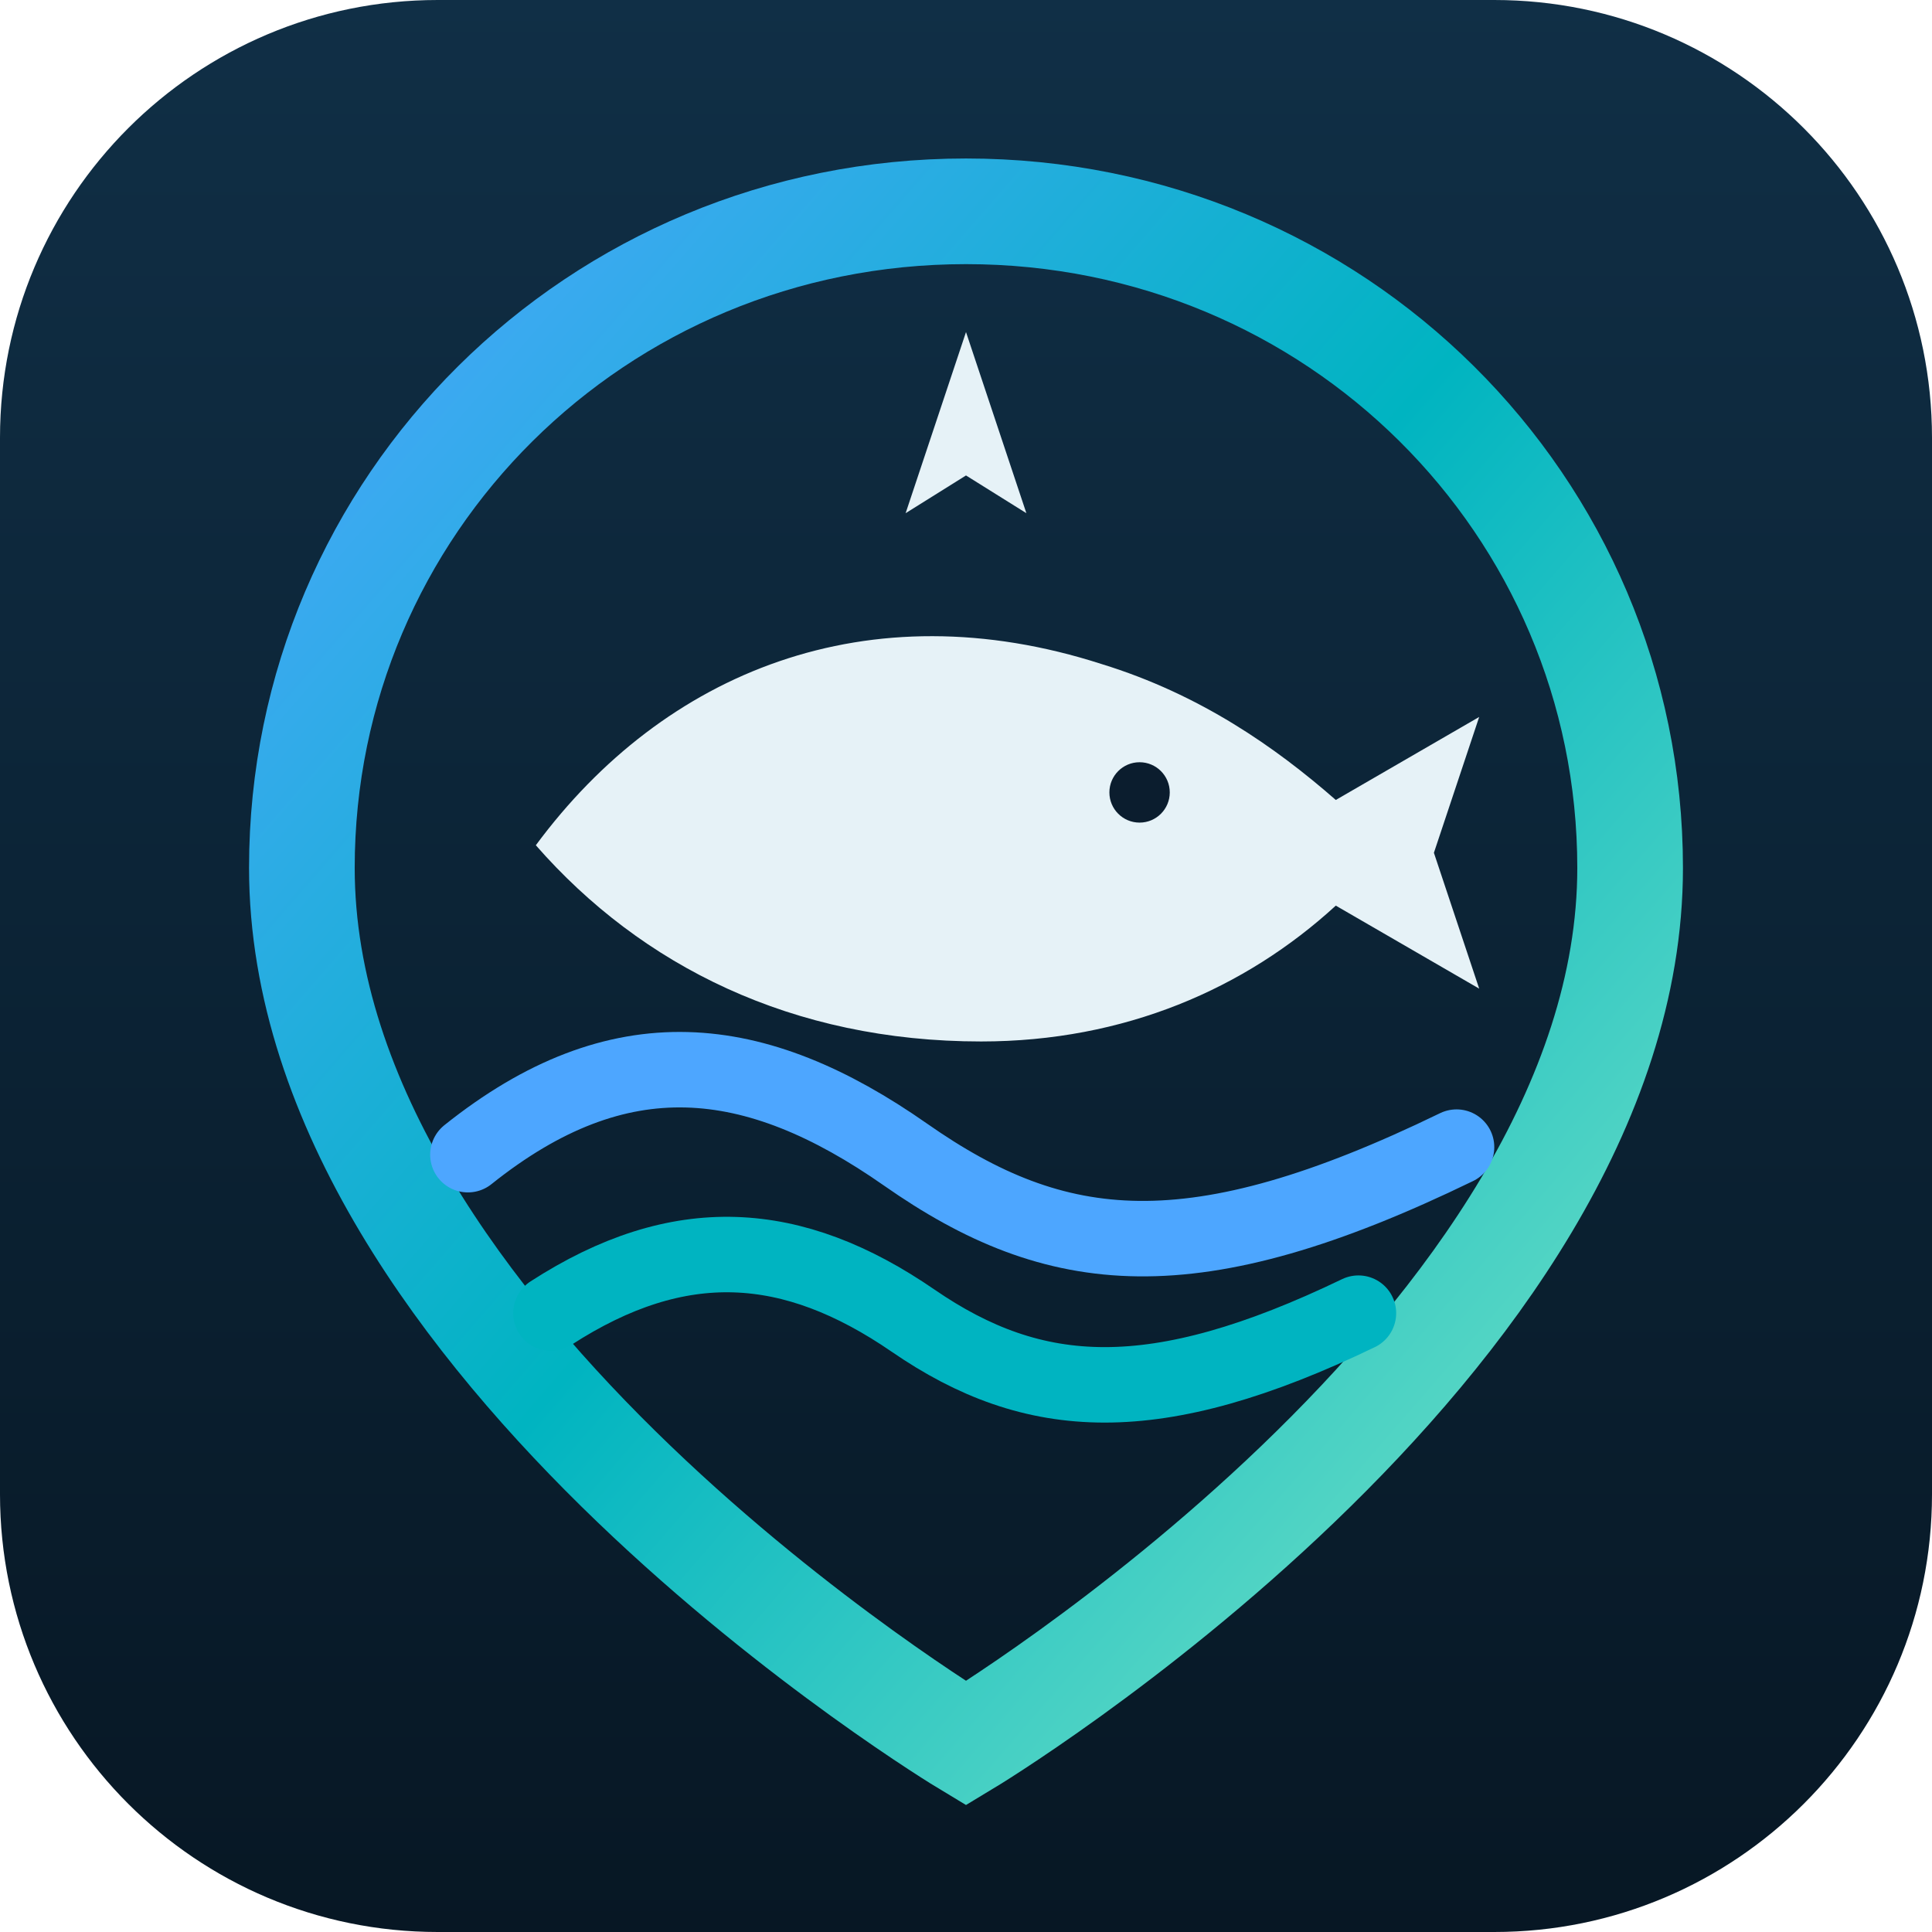
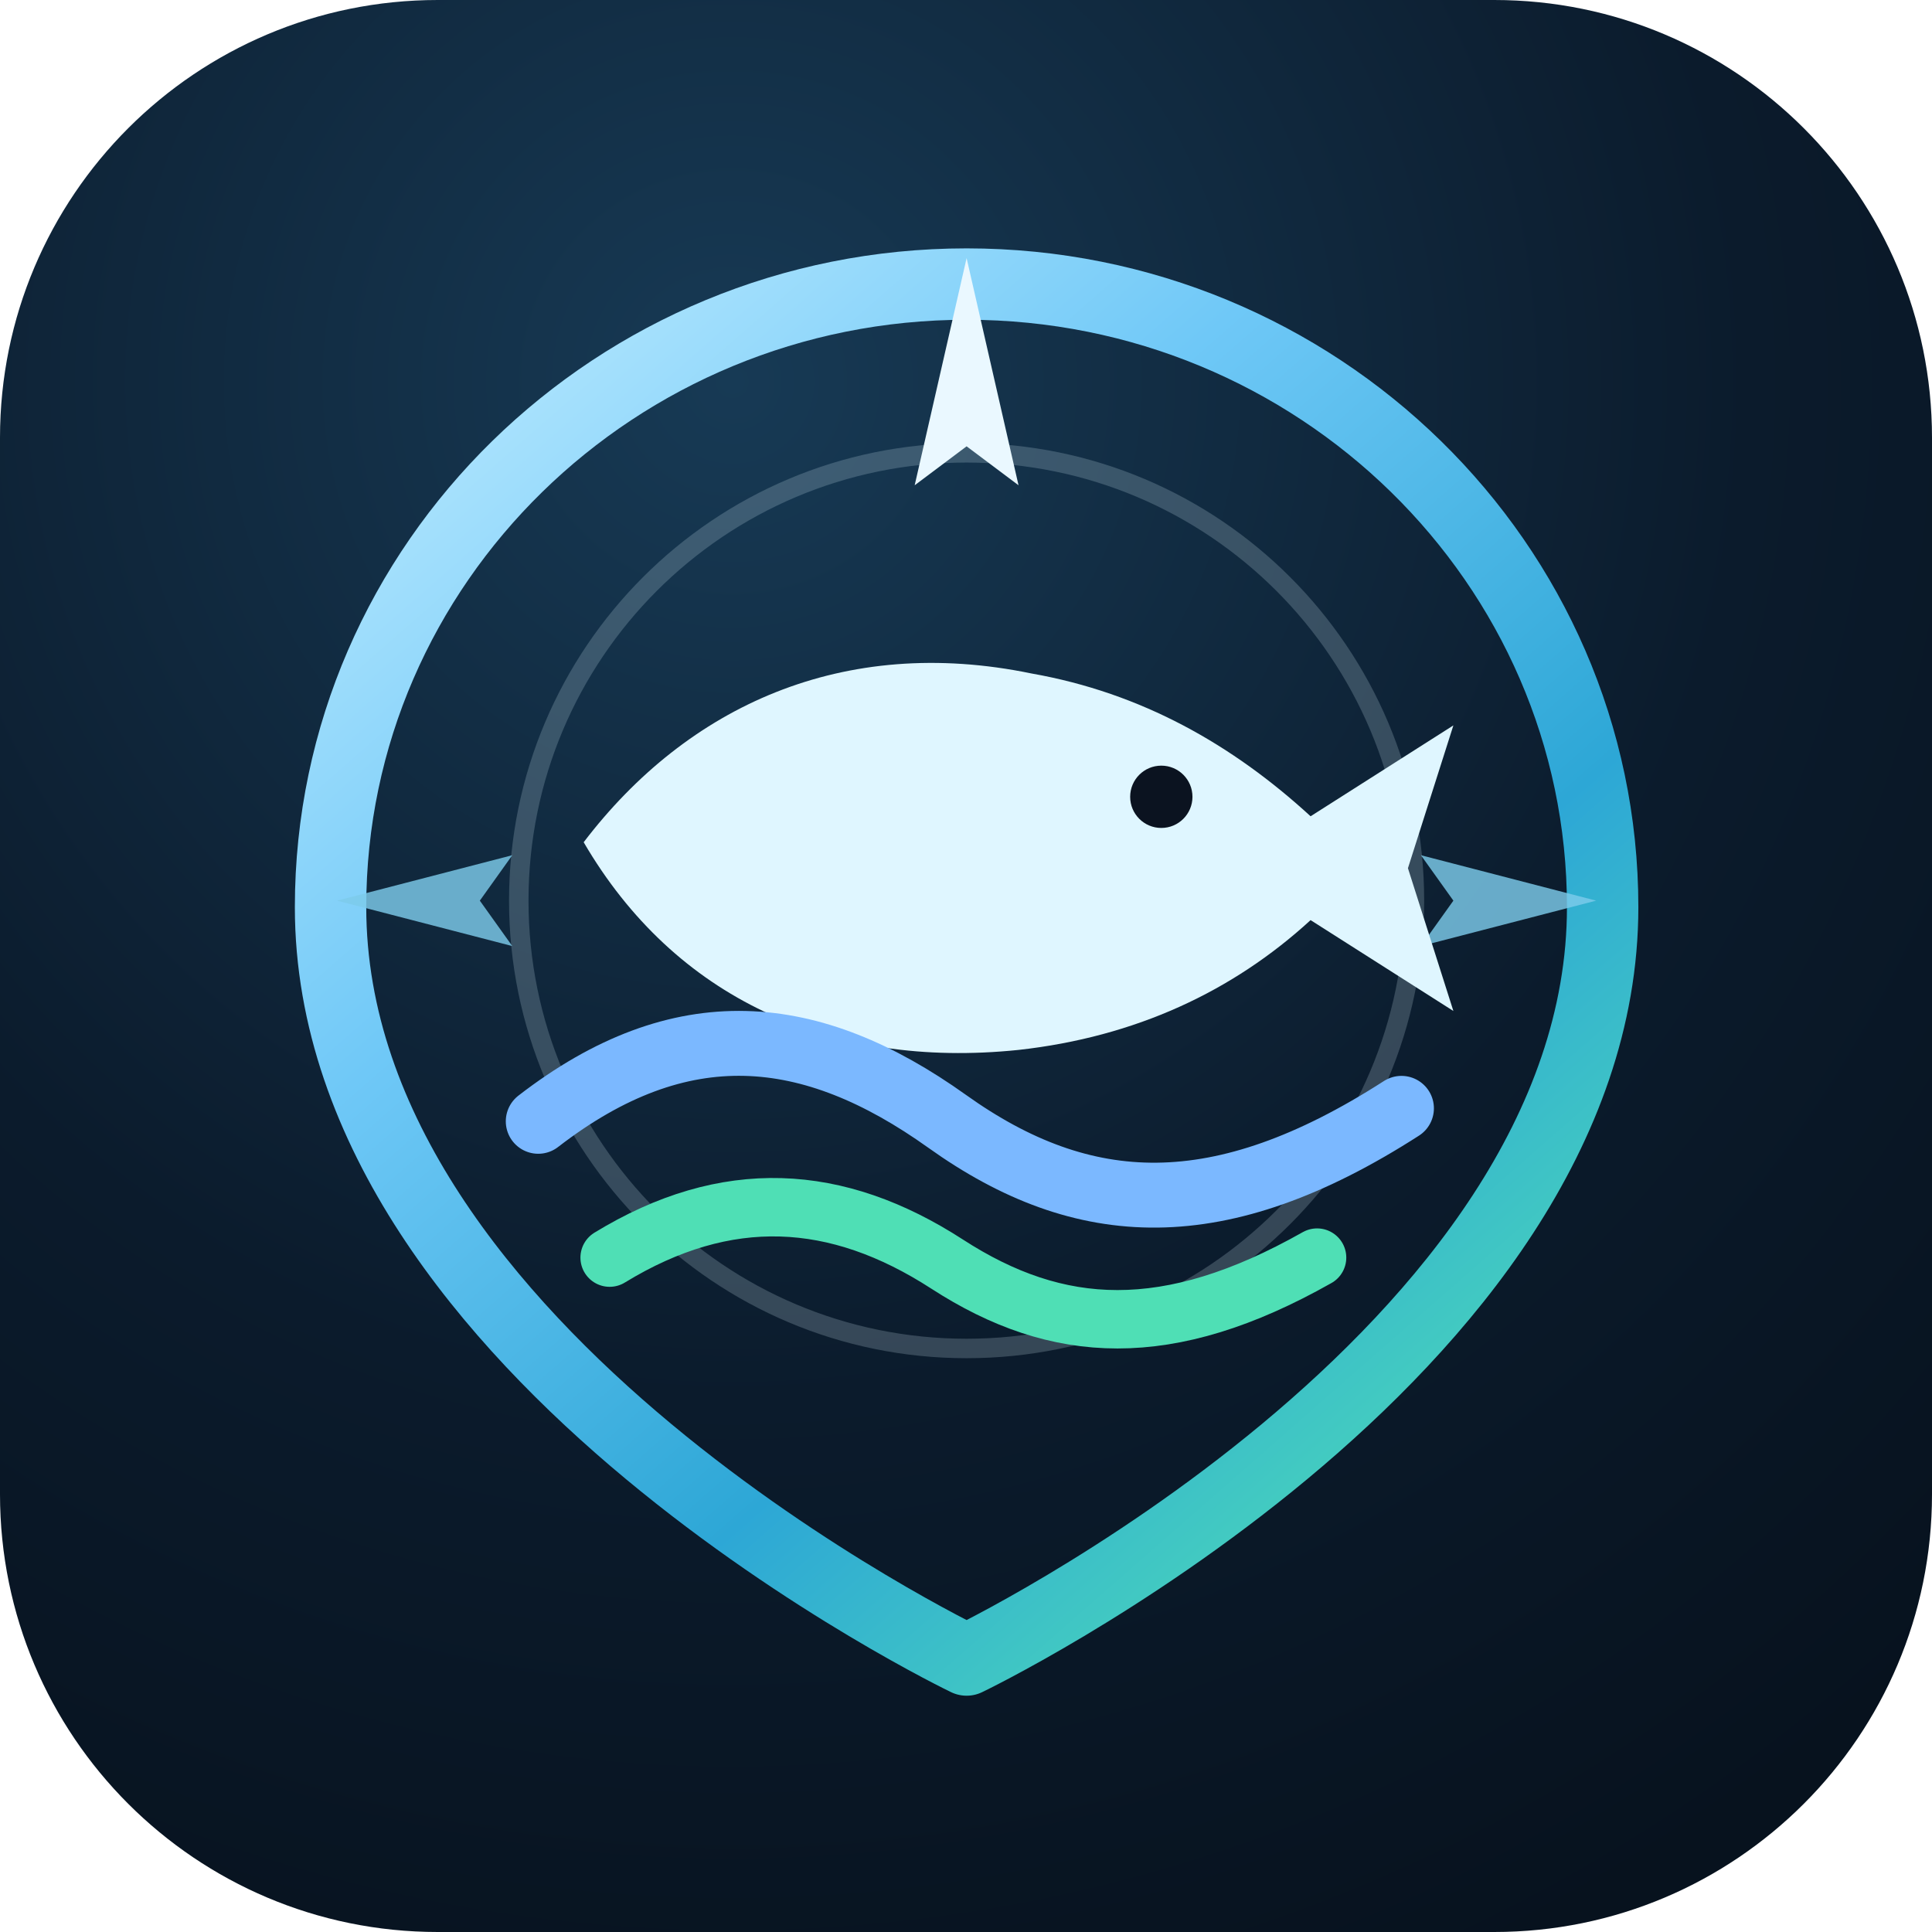
- <svg xmlns="http://www.w3.org/2000/svg" viewBox="0 0 256 256" role="img" aria-labelledby="t d">
+ <svg xmlns="http://www.w3.org/2000/svg" viewBox="0 0 256 256">
  <defs>
-     <linearGradient id="ocean" x1="0" y1="0" x2="1" y2="1">
-       <stop offset="0" stop-color="#4DA6FF" />
-       <stop offset=".48" stop-color="#00B4C1" />
-       <stop offset="1" stop-color="#7EE6C6" />
+     <radialGradient id="bg" cx="38%" cy="20%" r="90%">
+       <stop stop-color="#173A55" />
+       <stop offset=".58" stop-color="#0B1B2C" />
+       <stop offset="1" stop-color="#07121E" />
+     </radialGradient>
+     <linearGradient id="ring" x1="38" y1="30" x2="208" y2="224" gradientUnits="userSpaceOnUse">
+       <stop stop-color="#BDEBFF" />
+       <stop offset=".33" stop-color="#6FC8F7" />
+       <stop offset=".68" stop-color="#2DA7D6" />
+       <stop offset="1" stop-color="#4FDFB5" />
    </linearGradient>
-     <linearGradient id="deep" x1="0" y1="0" x2="0" y2="1">
-       <stop stop-color="#102F46" />
-       <stop offset="1" stop-color="#071724" />
+     <linearGradient id="wave" x1="63" y1="144" x2="191" y2="186">
+       <stop stop-color="#7BB8FF" />
+       <stop offset="1" stop-color="#119DB2" />
    </linearGradient>
  </defs>
-   <rect width="256" height="256" rx="58" fill="url(#deep)" />
-   <path d="M128 28c-49 0-88 39-88 87 0 63 88 116 88 116s88-53 88-116c0-48-39-87-88-87Z" fill="none" stroke="url(#ocean)" stroke-width="14" stroke-linecap="round" />
-   <path d="M128 44l8 24-8-5-8 5 8-24Z" fill="#E6F2F7" />
-   <path d="M71 112c17-23 44-34 75-24 13 4 23 11 31 18l19-11-6 18 6 18-19-11c-12 11-28 18-47 18-25 0-45-10-59-26Z" fill="#E6F2F7" />
-   <circle cx="151" cy="105" r="4" fill="#0B1D2E" />
-   <path d="M62 153c20-16 38-14 58 0s38 16 73-1" fill="none" stroke="#4DA6FF" stroke-width="10" stroke-linecap="round" />
-   <path d="M73 174c17-11 32-10 48 1s32 12 59-1" fill="none" stroke="#00B4C1" stroke-width="10" stroke-linecap="round" />
+   <rect width="256" height="256" rx="58" fill="url(#bg)" />
+   <g transform="translate(18 17) scale(.86)">
+     <path d="M128 24c-54 0-98 43-98 96 0 69 98 116 98 116s98-47 98-116c0-53-44-96-98-96Z" fill="none" stroke="url(#ring)" stroke-width="11" stroke-linejoin="round" />
+     <circle cx="128" cy="119" r="69" fill="none" stroke="#DDF5FF" stroke-opacity=".2" stroke-width="3" />
+     <path d="M128 20l8 35-8-6-8 6 8-35Z" fill="#EAF8FF" />
+     <path d="M31 119l27-7-5 7 5 7-27-7ZM225 119l-27-7 5 7-5 7 27-7Z" fill="#7CCBEA" opacity=".82" />
+     <path d="M69 110c16-21 40-32 69-26 17 3 31 11 43 22l22-14-7 22 7 22-22-14c-12 11-27 18-45 20-29 3-53-8-67-32Z" fill="#DFF6FF" />
+     <circle cx="158" cy="103" r="4.8" fill="#0B1320" />
+     <path d="M62 153c22-17 42-15 63 0 21 15 42 16 70-2" fill="none" stroke="url(#wave)" stroke-width="10" stroke-linecap="round" />
+     <path d="M73 174c18-11 35-10 52 1 17 11 34 12 57-1" fill="none" stroke="#4FDFB5" stroke-width="9" stroke-linecap="round" />
+   </g>
</svg>
